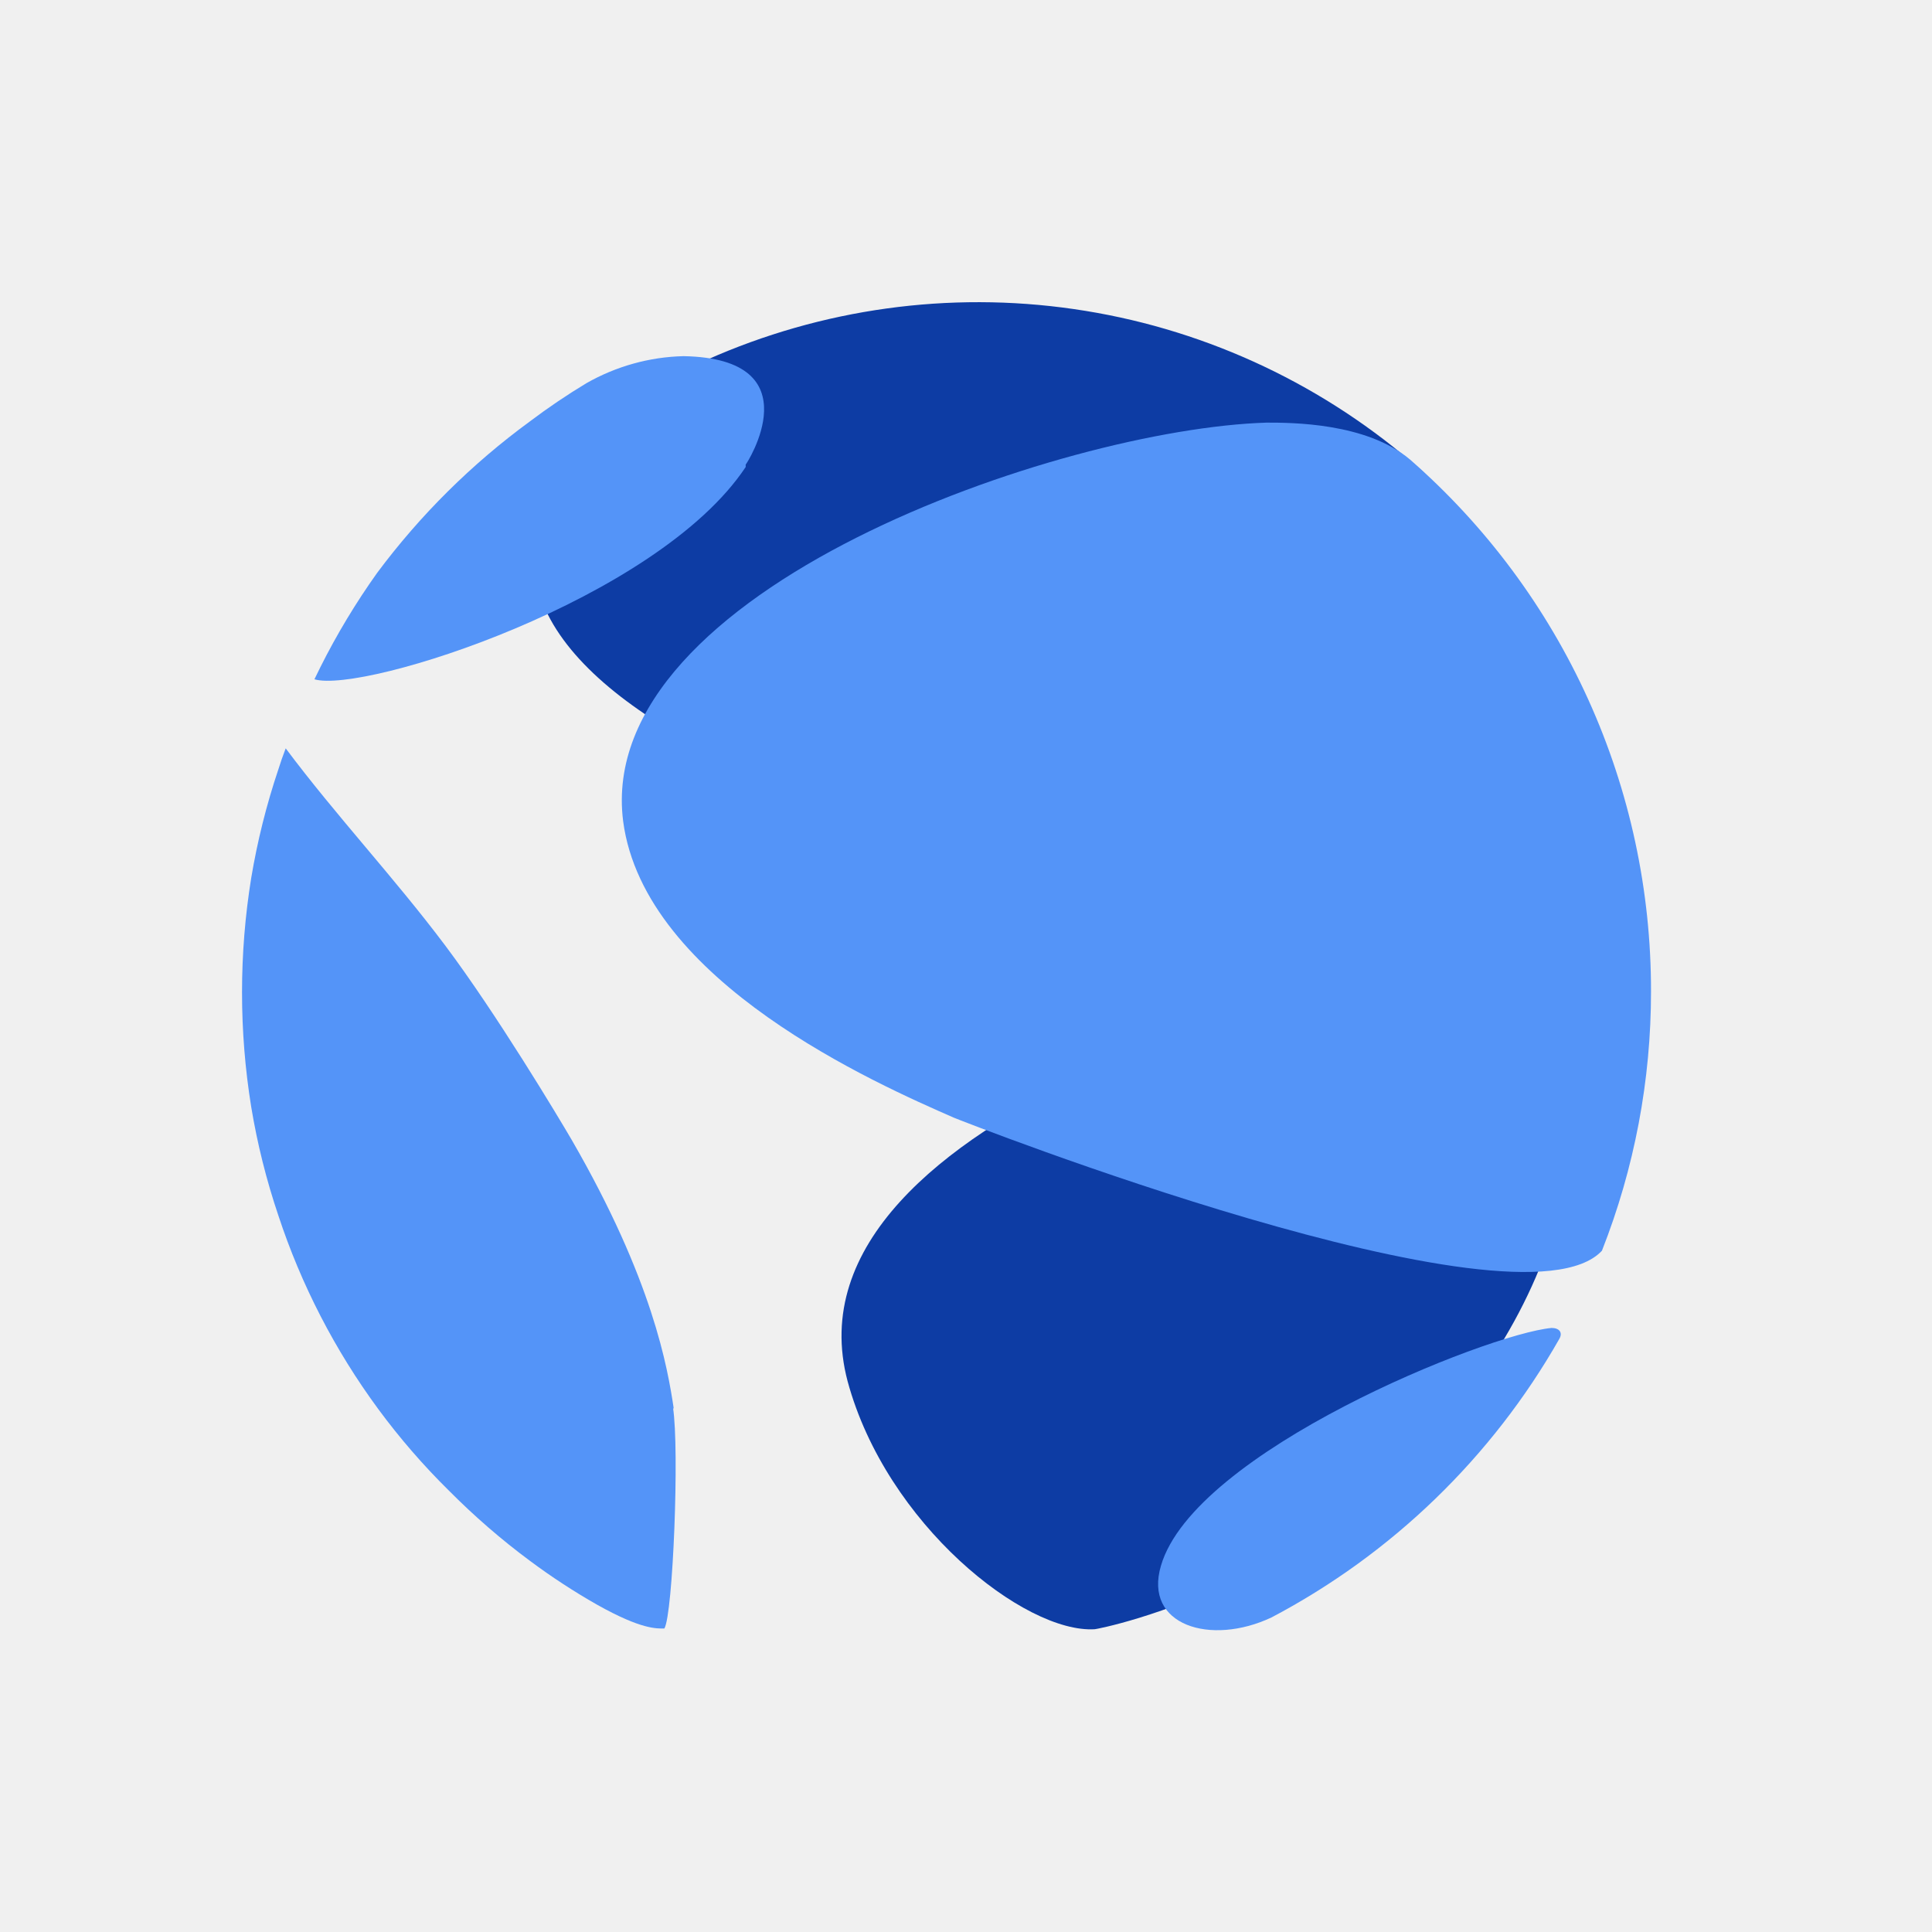
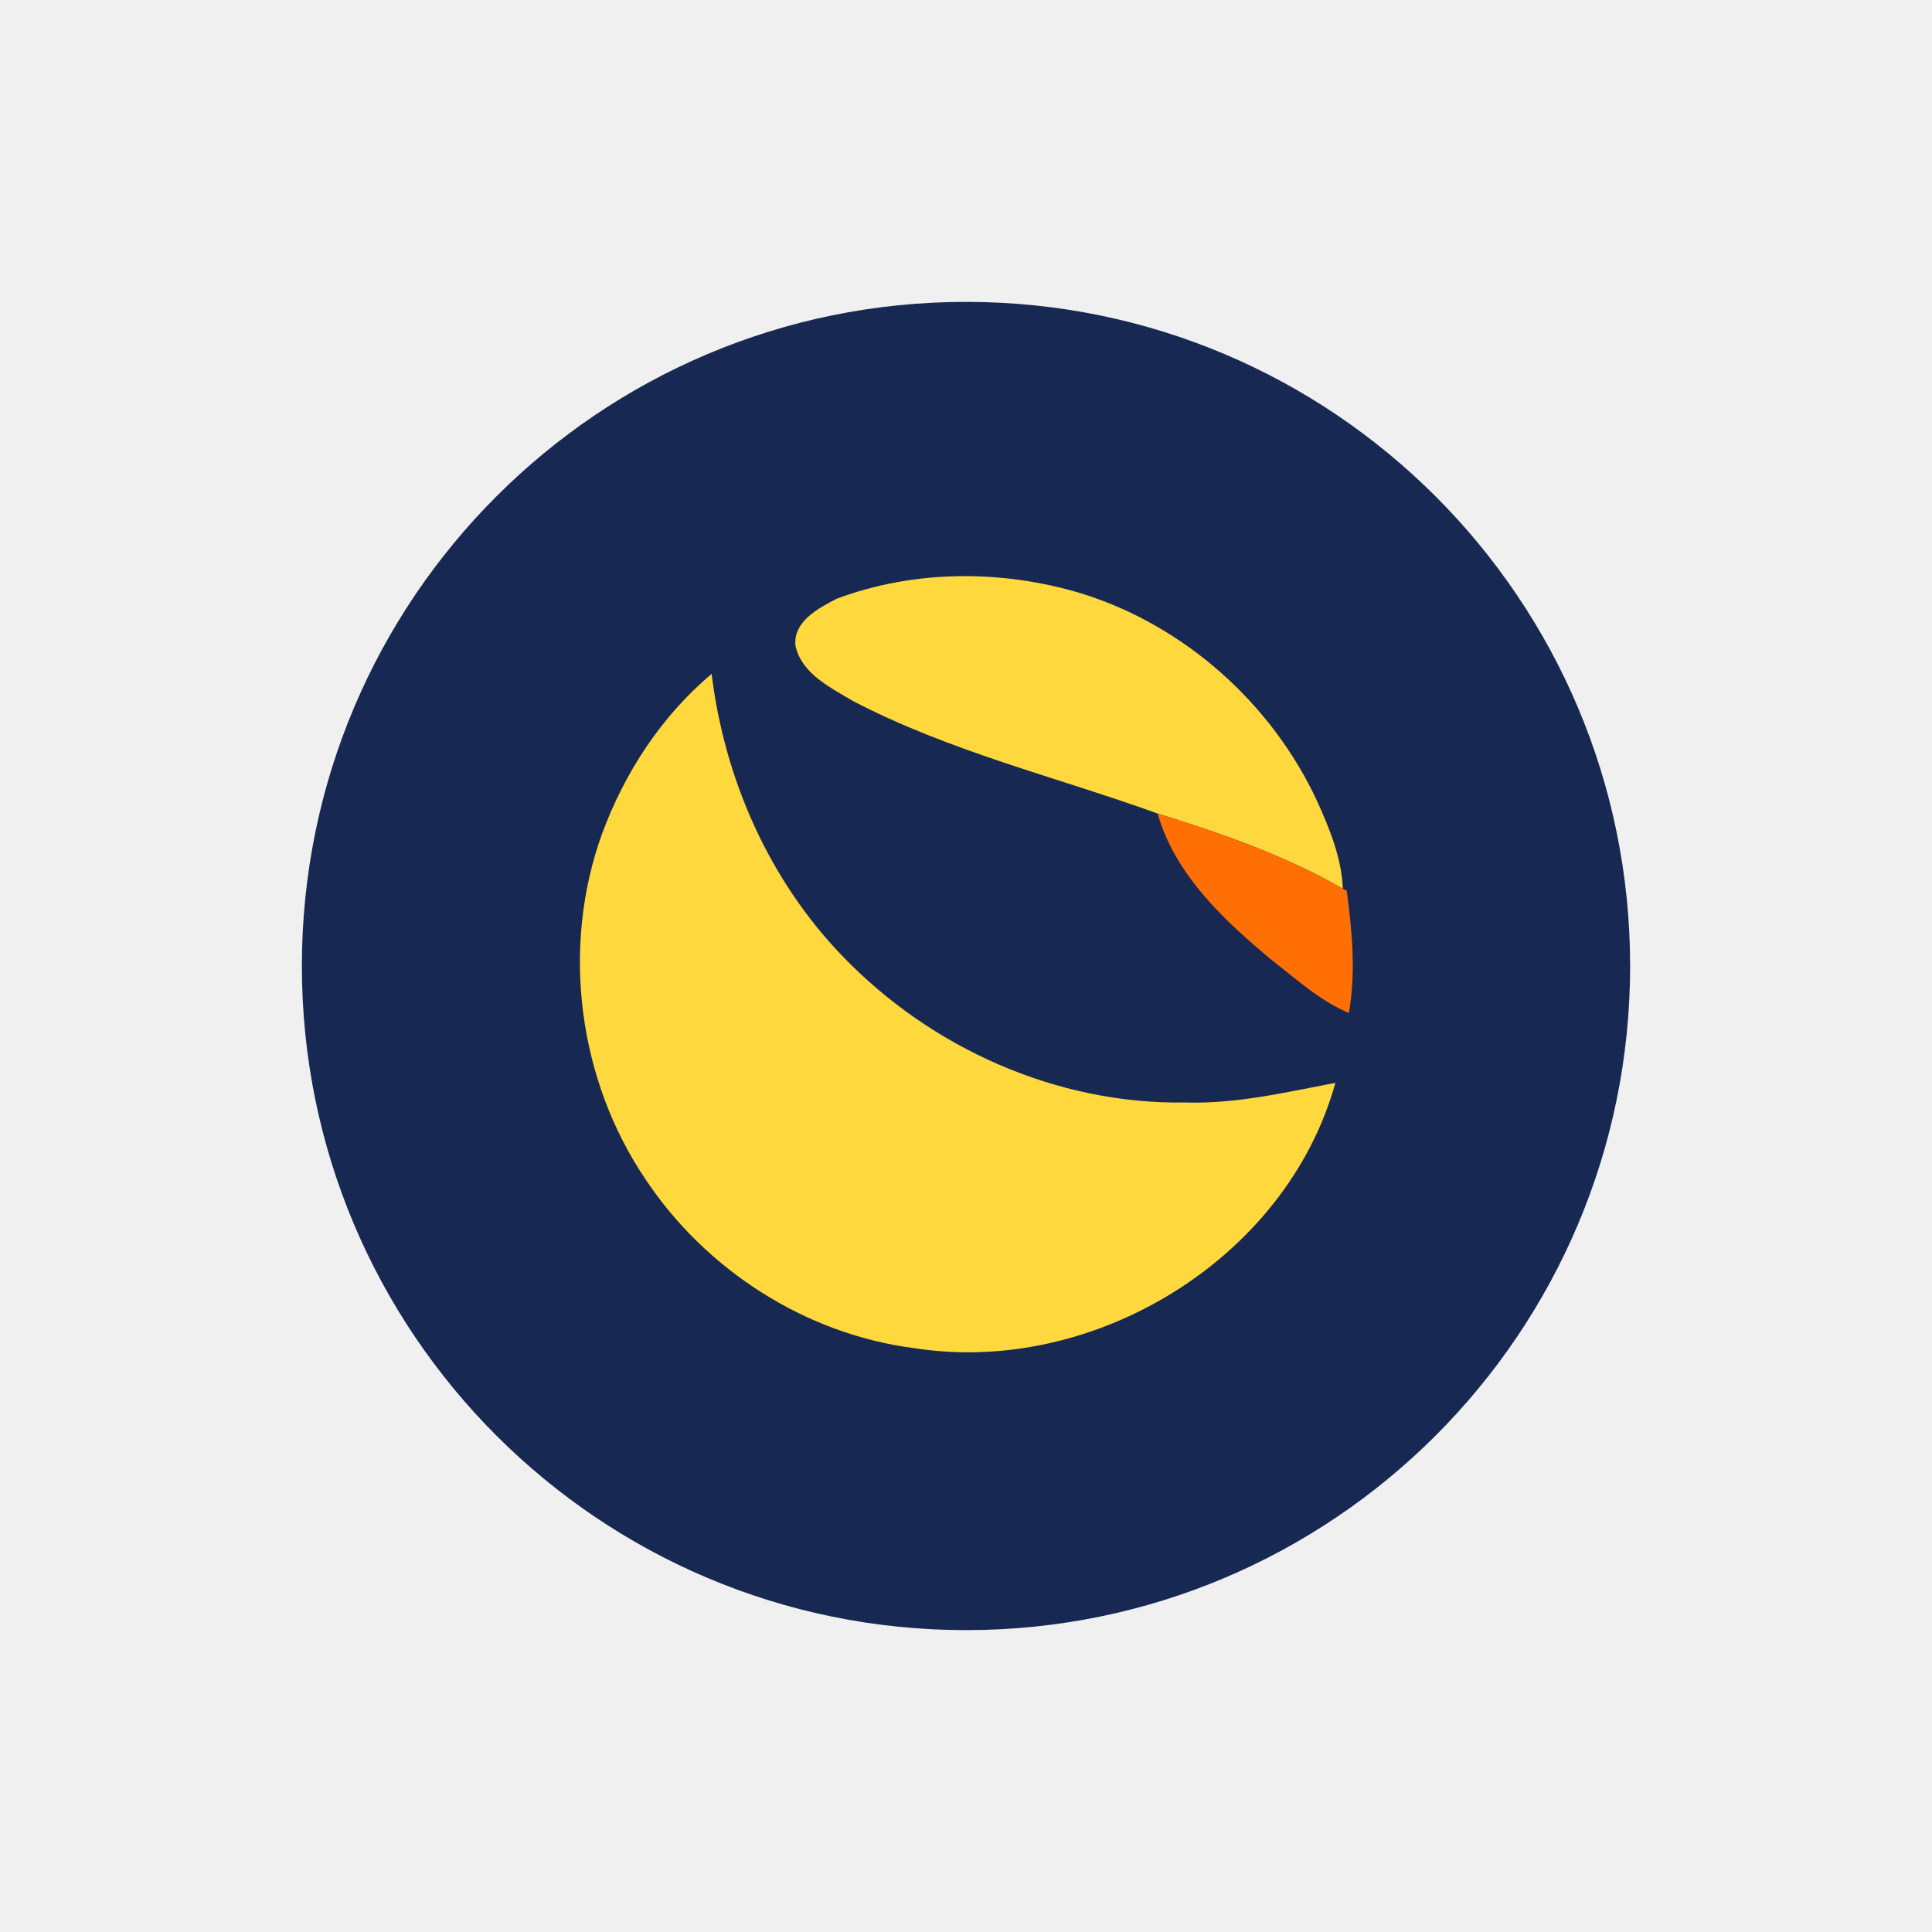
<svg xmlns="http://www.w3.org/2000/svg" width="32" height="32" viewBox="0 0 32 32" fill="none">
-   <g clip-path="url(#clip0_48948_110005)">
-     <path d="M14.039 22.878C14.681 25.248 16.975 27.057 18.133 26.985C18.174 26.985 22.529 26.168 24.913 22.177C26.767 19.07 26.138 16.071 23.615 16.004C22.717 16.071 12.84 18.361 14.039 22.878Z" fill="#0D3CA4" />
-     <path d="M23.377 7.649C21.788 6.295 19.85 5.417 17.784 5.119C15.718 4.82 13.61 5.112 11.704 5.961C11.462 6.062 11.226 6.177 10.999 6.307C10.846 6.387 10.689 6.473 10.55 6.562H10.59C10.137 6.872 9.738 7.255 9.409 7.694C6.244 11.883 16.885 14.945 22.582 14.954C25.204 16.839 25.94 9.647 23.377 7.649Z" fill="#0D3CA4" />
-     <path d="M12.351 7.735C10.887 9.94 6.012 11.493 5.208 11.251L5.307 11.049C5.579 10.506 5.893 9.985 6.245 9.491C6.96 8.53 7.815 7.682 8.782 6.976C9.08 6.751 9.391 6.541 9.711 6.348C10.203 6.067 10.757 5.912 11.323 5.899C13.496 5.939 12.36 7.695 12.351 7.695" fill="#5494F8" />
-     <path d="M11.147 23.314C11.255 24.005 11.147 26.739 11.004 26.973C10.882 26.973 10.631 26.995 9.895 26.582C9.509 26.363 9.137 26.12 8.781 25.855C8.303 25.501 7.853 25.11 7.434 24.688C7.01 24.27 6.62 23.82 6.267 23.341C5.548 22.365 4.989 21.282 4.61 20.131C4.412 19.545 4.262 18.945 4.161 18.335C3.958 17.078 3.958 15.797 4.161 14.541C4.263 13.931 4.413 13.331 4.61 12.745C4.646 12.629 4.687 12.512 4.732 12.395C5.571 13.517 6.527 14.532 7.376 15.663C8.225 16.795 9.248 18.501 9.468 18.878C10.815 21.208 11.057 22.649 11.161 23.341" fill="#5494F8" />
-     <path d="M27.346 16.42C27.347 17.89 27.072 19.348 26.533 20.716C25.159 22.193 15.888 18.552 15.798 18.512C14.528 17.955 10.671 16.267 10.321 13.6C9.836 9.771 17.572 7.104 20.979 7C21.388 7 22.632 7 23.354 7.611C24.61 8.709 25.617 10.063 26.305 11.583C26.994 13.102 27.348 14.752 27.346 16.42Z" fill="#5494F8" />
-     <path d="M21.06 26.79C20.05 27.266 18.937 26.92 19.229 25.933C19.781 24.042 24.616 22.098 25.698 21.995C25.828 21.995 25.887 22.071 25.828 22.175C24.712 24.137 23.057 25.738 21.06 26.79Z" fill="#5494F8" />
+   <g transform="translate(-1.0621 3.3962) scale(0.011)">
+     <path d="M1551.1,1145.8m-1000,0a1000,1000 0,1 1,2000 0a1000,1000 0,1 1,-2000 0" fill="#172852" />
+     <path d="M1356.6,592.7c117.1,-43.8 248.9,-43.9 368.2,-7.9c155.3,48.2 286.4,165.4 354.9,312.5c18.9,41.9 37,85.6 38.8,132.2c-87.3,-50.6 -183,-83.4 -278.9,-113.3c-153.4,-55.3 -314,-93.7 -459.2,-169.7c-33.8,-20.2 -76.9,-40.9 -86.1,-83C1290.6,627.1 1329.1,606.8 1356.6,592.7" fill="#FFD83D" />
+     <path d="M1003.1,946.7c33.9,-92 89.5,-177.4 165,-240.7c19.2,157.9 86.4,310.5 197.4,425.3c133.1,138.3 322.7,223.2 515.6,220c76.6,2.4 151.5,-15.3 226.2,-29.6c-73.5,265.6 -364.6,441.9 -634.3,399.5c-162.8,-20.8 -313.1,-117.2 -403.8,-253.3C966.9,1317.5 941.1,1117.8 1003.1,946.7z" fill="#FFD83D" />
+     <path d="M1839.6,916.2c95.9,29.9 191.6,62.7 278.9,113.3l5.9,3.1c8.1,60.9 14,123 3.2,184c-43.9,-18.6 -79.5,-51.3 -116.7,-80.2C1939.3,1076.8 1866.2,1008.6 1839.6,916.2" fill="#FF6F03" />
  </g>
-   <defs>
-     <clipPath id="clip0_48948_110005">
-       <rect width="23.346" height="22" fill="white" transform="translate(4 5)" />
-     </clipPath>
-   </defs>
</svg>
